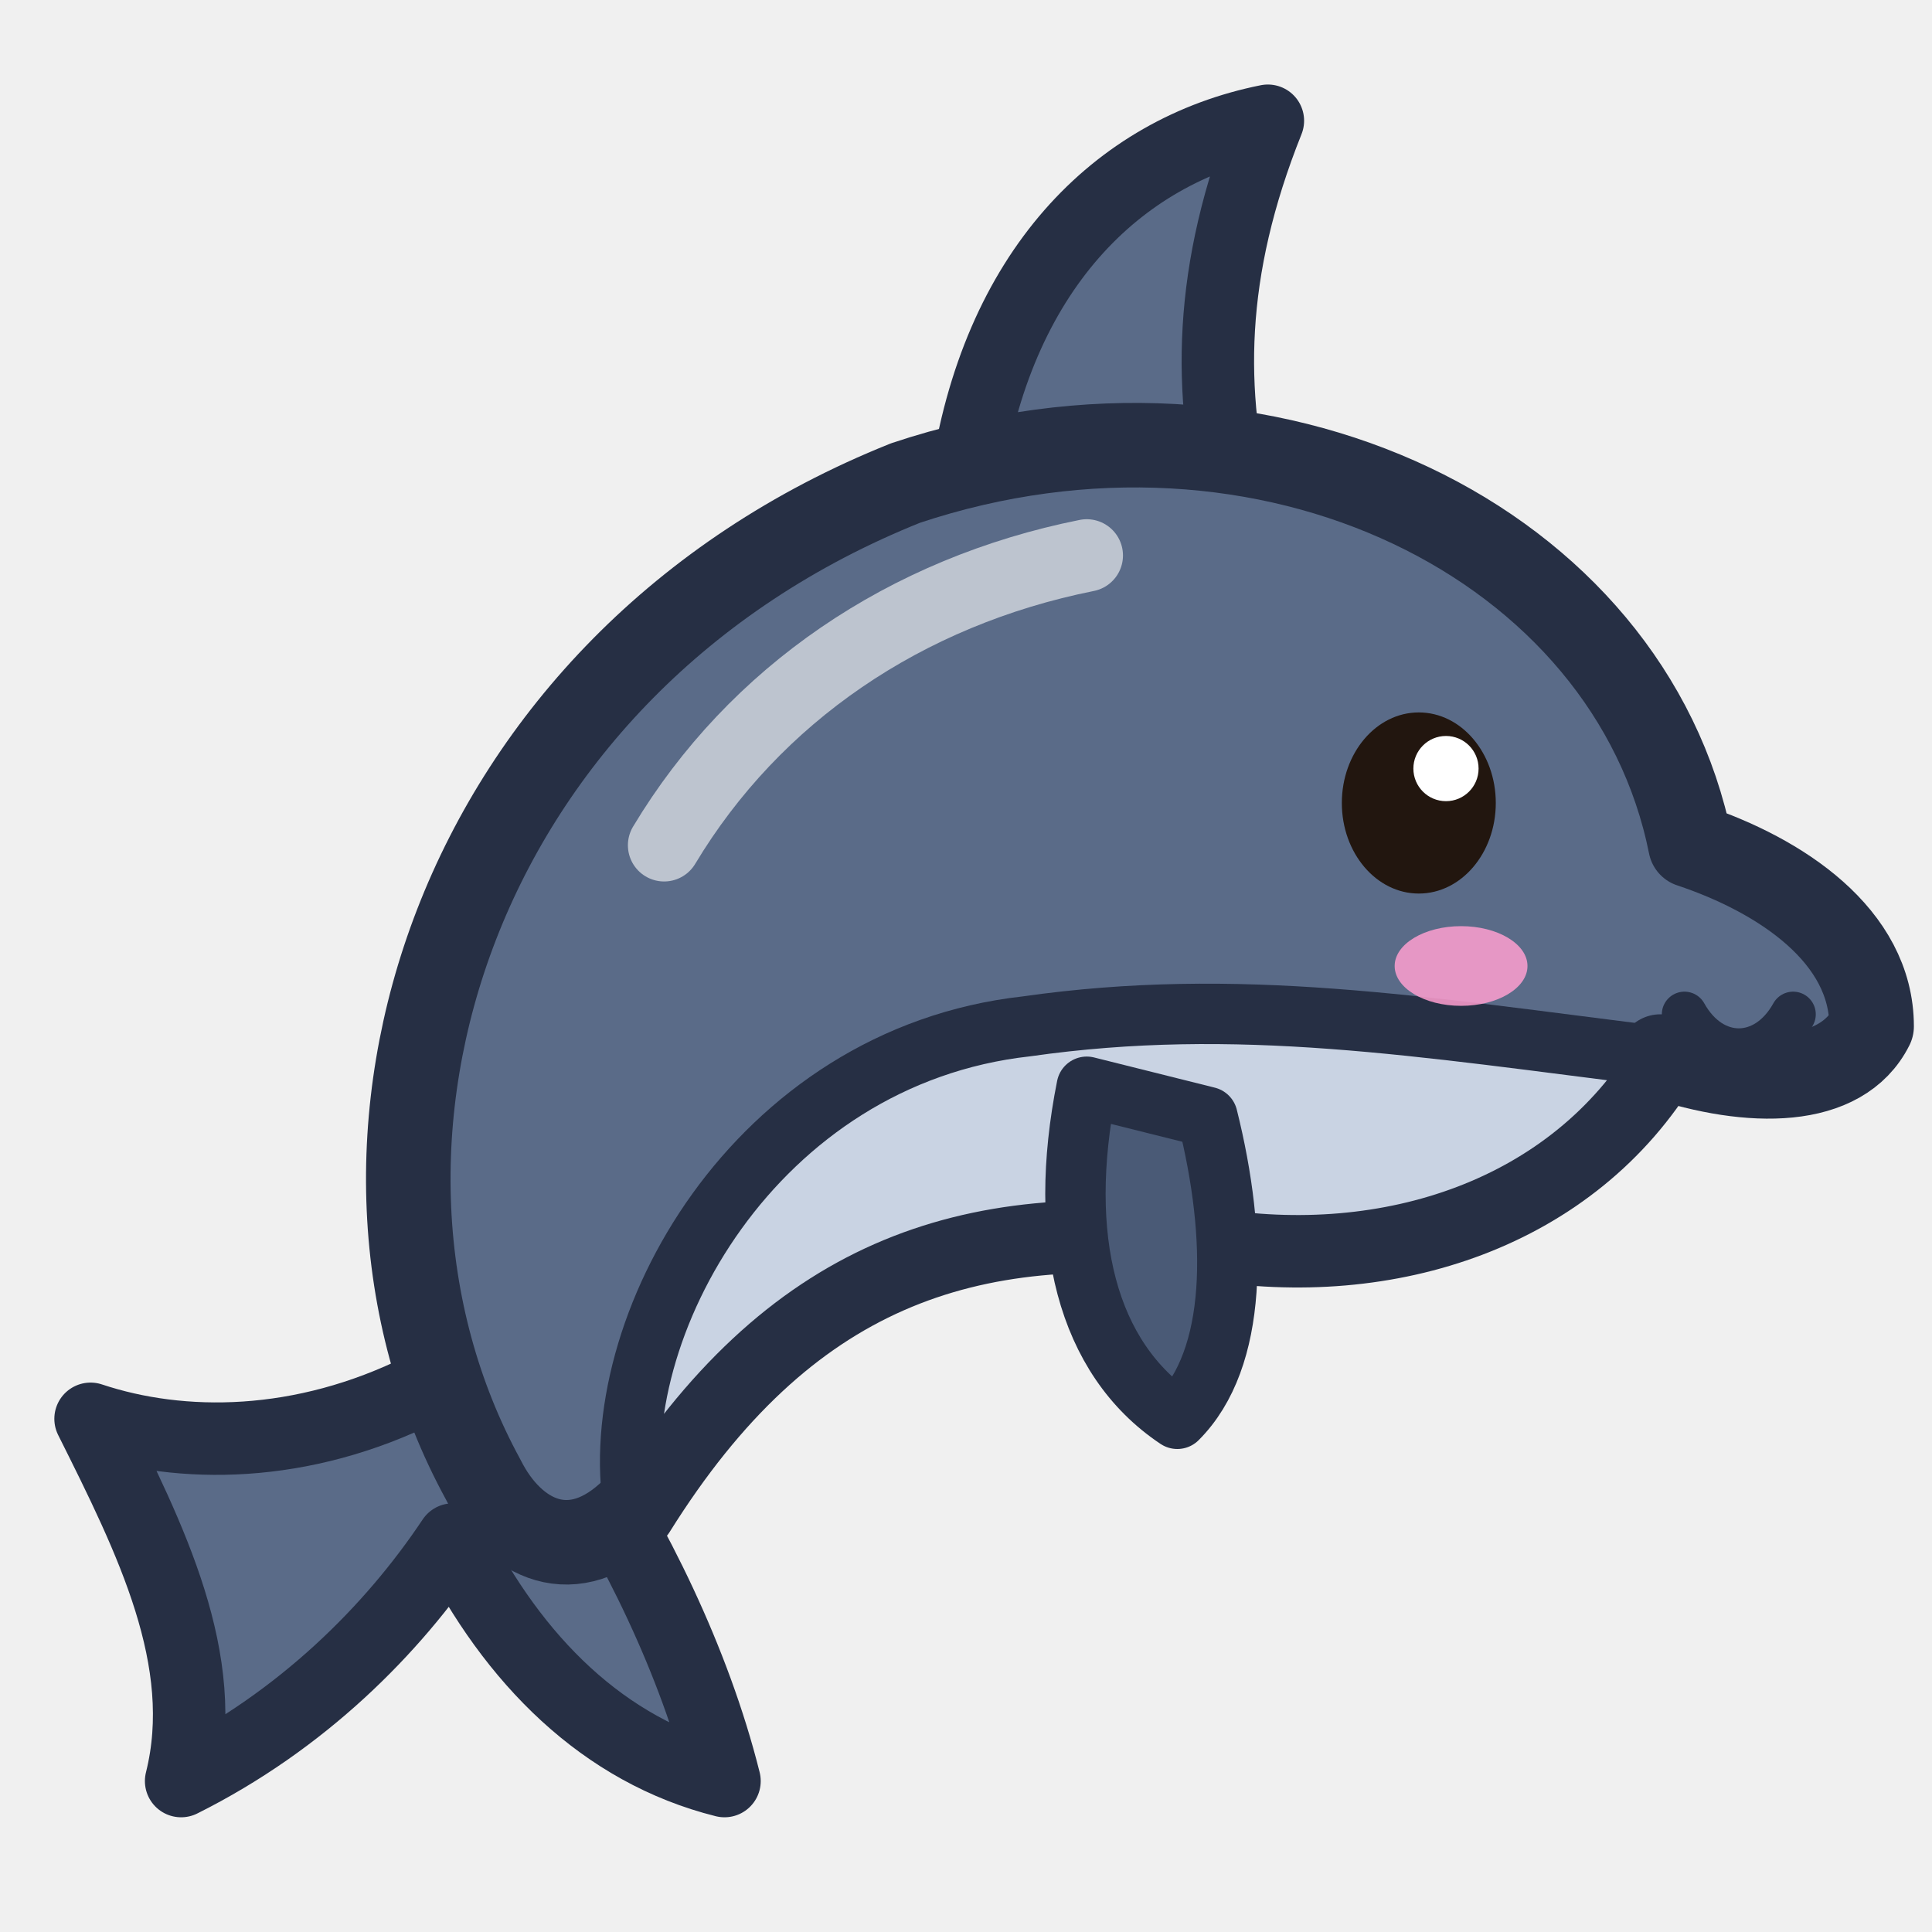
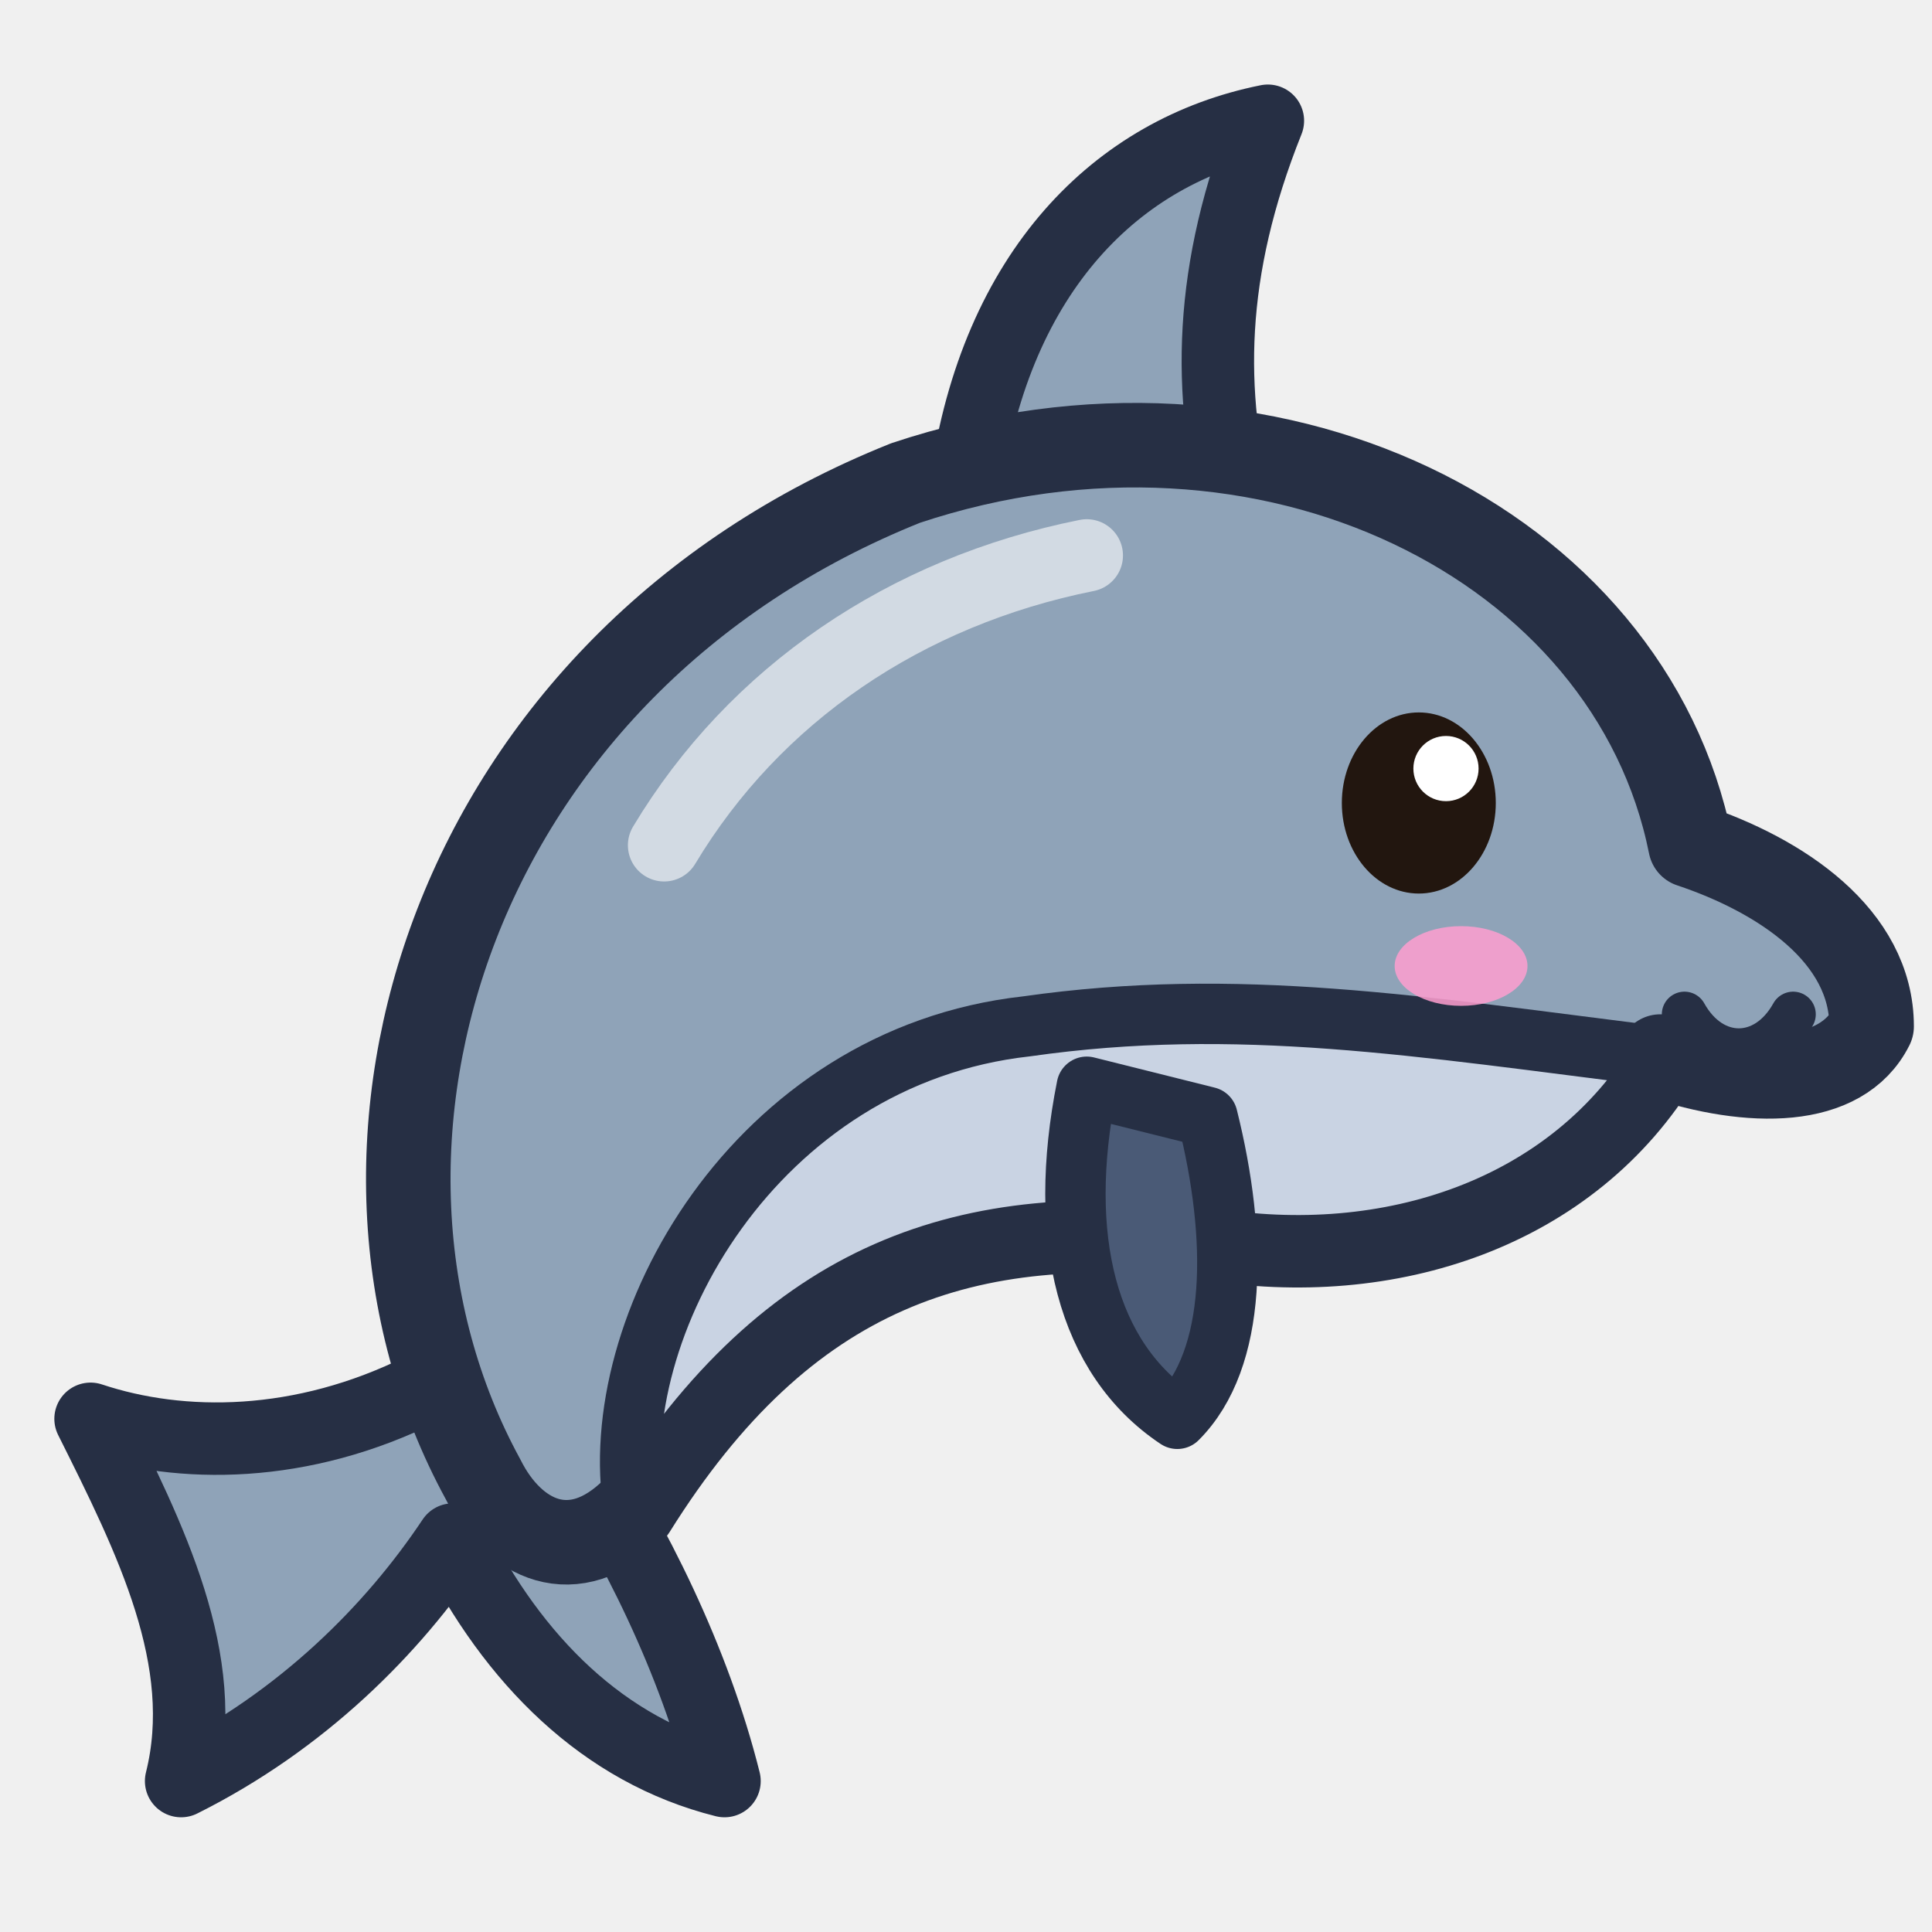
<svg xmlns="http://www.w3.org/2000/svg" width="64" height="64" viewBox="0 0 64 64">
  <g stroke-linejoin="round" stroke-linecap="round" stroke="#262f44">
-     <path d="M32,16 C33,9 37,5 42,4 C40,9 40,13 41,17 Z" fill="#5a6b88" stroke-width="2.4" />
-     <path d="M14,46 C10,48 6,48 3,47 C5,51 7,55 6,59 C10,57 13,54 15,51 C17,55 20,58 24,59 C23,55 21,51 19,48 Z" fill="#5a6b88" stroke-width="2.4" />
-     <path d="M16,49 C10,38 15,22 30,16 C42,12 54,18 56,28 C59,29 62,31 62,34 C61,36 58,36 55,35 C52,40 46,42 40,41 C32,40 26,42 21,50 C19,52 17,51 16,49 Z" fill="#5a6b88" stroke-width="2.8" />
+     <path d="M32,16 C33,9 37,5 42,4 C40,9 40,13 41,17 Z" fill="#8fa3b8" stroke-width="2.4" />
+     <path d="M14,46 C10,48 6,48 3,47 C5,51 7,55 6,59 C10,57 13,54 15,51 C17,55 20,58 24,59 C23,55 21,51 19,48 Z" fill="#8fa3b8" stroke-width="2.4" />
+     <path d="M16,49 C10,38 15,22 30,16 C42,12 54,18 56,28 C59,29 62,31 62,34 C61,36 58,36 55,35 C52,40 46,42 40,41 C32,40 26,42 21,50 C19,52 17,51 16,49 Z" fill="#8fa3b8" stroke-width="2.8" />
    <path d="M55,35 C52,40 46,42 40,41 C32,40 26,42 21,50 C20,44 25,35 34,34 C41,33 47,34 55,35 Z" fill="#c9d3e3" stroke-width="2" />
    <path d="M36,36 C35,41 36,45 39,47 C41,45 41,41 40,37 Z" fill="#4a5a76" stroke-width="2" />
  </g>
  <path d="M22,28 C25,23 30,19.6 36,18.4" fill="none" stroke="#fff" stroke-width="2.4" opacity="0.6" stroke-linejoin="round" stroke-linecap="round" />
  <ellipse cx="47" cy="26.6" rx="2.55" ry="3" fill="#22160f" />
  <circle cx="47.9" cy="25.46" r="1.08" fill="#fff" />
  <path d="M55.8,33.6 C56.7,35.22 58.5,35.22 59.4,33.6" fill="none" stroke="#262f44" stroke-width="1.5" stroke-linejoin="round" stroke-linecap="round" />
  <ellipse cx="48.4" cy="32" rx="2.2" ry="1.32" fill="#ff9fd0" opacity="0.85" />
</svg>
